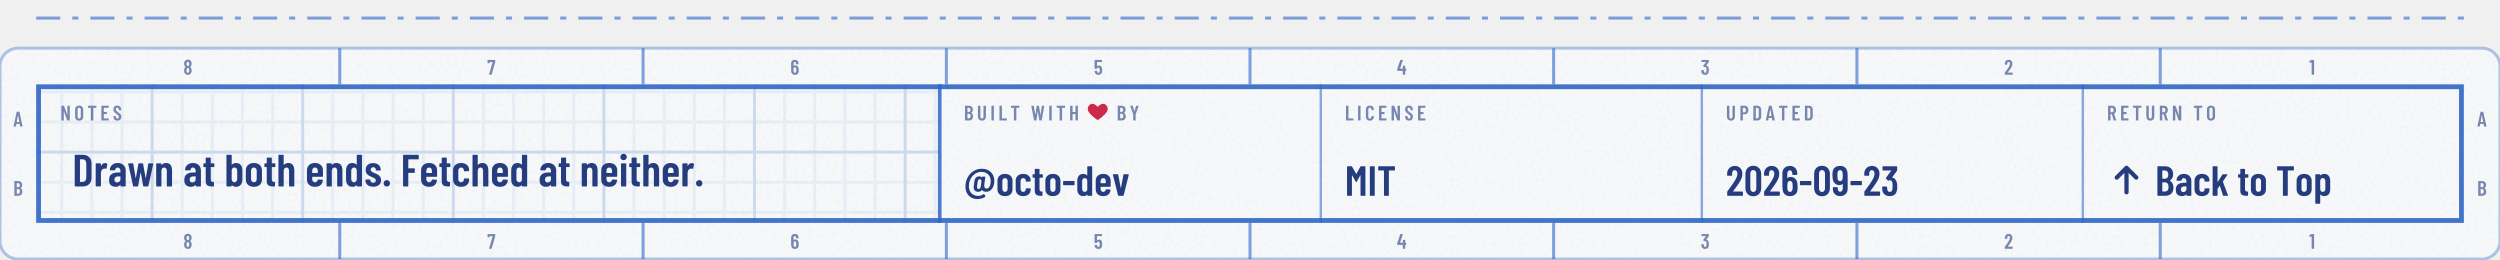
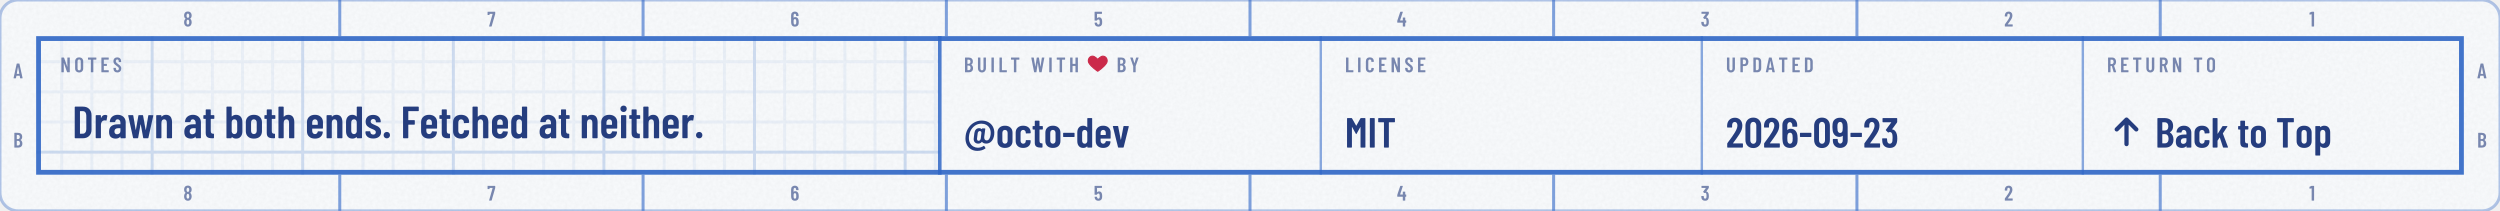
- <svg xmlns="http://www.w3.org/2000/svg" width="830" height="86" viewBox="0 0 830 86" role="img" aria-labelledby="t d">
+ <svg xmlns="http://www.w3.org/2000/svg" width="830" height="70" viewBox="0 0 830 70" role="img" aria-labelledby="t d">
  <defs>
    <clipPath id="kc1">
-       <rect x="0" y="16" width="830" height="70" rx="6" />
+       <rect x="0" y="0" width="830" height="70" rx="6" />
    </clipPath>
    <filter id="kn2" x="0" y="0" width="100%" height="100%">
      <feTurbulence type="fractalNoise" baseFrequency=".85" numOctaves="2" stitchTiles="stitch" />
      <feColorMatrix values="0 0 0 0 0 0 0 0 0 0 0 0 0 0 0 0 0 0 0.035 0" />
    </filter>
    <pattern id="kp3" width="10" height="10" patternUnits="userSpaceOnUse">
      <path d="M10 .5H.5V10" fill="none" stroke="#2F66C6" stroke-opacity="0.07" />
    </pattern>
    <pattern id="kp4" width="50" height="50" patternUnits="userSpaceOnUse">
      <path d="M50 .5H.5V50" fill="none" stroke="#2F66C6" stroke-opacity="0.14" />
    </pattern>
    <clipPath id="kc5">
-       <path clip-rule="evenodd" d="M12 28h806v46h-806zM312 28h506v46h-506z" />
+       <path clip-rule="evenodd" d="M12 12h806v46h-806zM312 12h506v46h-506z" />
    </clipPath>
    <path id="m45" d="M27 263V339Q27 344 30 348Q34 351 39 351H286Q291 351 294 348Q298 344 298 339V263Q298 258 294 254Q291 251 286 251H39Q34 251 30 254Q27 258 27 263Z" />
    <path id="m46" d="M35 69Q35 100 55 120Q75 140 106 140Q137 140 156 120Q176 100 176 69Q176 38 156 18Q136 -2 106 -2Q75 -2 55 18Q35 38 35 69Z" />
    <path id="m48" d="M38 183V517Q38 604 89 658Q140 711 224 711Q309 711 360 658Q412 604 412 517V183Q412 96 360 42Q309 -11 224 -11Q140 -11 89 42Q38 96 38 183ZM296 176V524Q296 563 276 586Q257 610 224 610Q192 610 173 586Q154 563 154 524V176Q154 137 173 114Q192 90 224 90Q257 90 276 114Q296 137 296 176Z" />
    <path id="m49" d="M122 700H218Q223 700 226 696Q230 693 230 688V12Q230 7 226 4Q223 0 218 0H126Q121 0 118 4Q114 7 114 12V576Q114 578 112 580Q111 582 109 581L27 565H24Q13 565 13 576L10 643Q10 653 18 657L107 697Q114 700 122 700Z" />
    <path id="m50" d="M173 100H392Q397 100 400 96Q404 93 404 88V12Q404 7 400 4Q397 0 392 0H43Q38 0 34 4Q31 7 31 12V92Q31 101 36 107L75 160Q114 212 152 266Q189 320 215 363Q273 459 273 522Q273 562 256 585Q238 608 209 608Q180 608 163 586Q146 563 147 526V487Q147 482 144 478Q140 475 135 475H41Q36 475 32 478Q29 482 29 487V530Q33 610 84 659Q134 708 214 708Q293 708 342 656Q390 605 390 521Q390 471 373 422Q356 373 319 317Q294 277 260 229Q225 181 214 166Q184 126 170 106Q168 104 169 102Q170 100 173 100Z" />
    <path id="m51" d="M387 218Q387 169 380 134Q368 66 326 29Q283 -8 210 -8Q134 -8 86 32Q38 73 32 143Q30 165 28 207Q28 219 40 219H132Q144 219 144 207Q146 173 148 156Q153 125 169 108Q185 92 210 92Q234 92 250 108Q266 123 271 152Q276 182 276 230Q276 281 269 315Q263 341 248 355Q233 369 210 369Q195 369 183 360Q177 356 174 356Q172 356 166 360L119 408Q115 412 115 417Q115 421 118 425L243 595Q245 597 244 599Q242 601 239 601H49Q44 601 40 604Q37 608 37 613V688Q37 693 40 696Q44 700 49 700H373Q378 700 382 696Q385 693 385 688V609Q385 602 380 594L266 438Q262 432 268 431Q309 426 338 392Q368 358 378 307Q387 267 387 218Z" />
    <path id="m52" d="M443 275V194Q443 189 440 186Q436 182 431 182H401Q396 182 396 177V12Q396 7 392 4Q389 0 384 0H292Q287 0 284 4Q280 7 280 12V177Q280 182 275 182H29Q24 182 20 186Q17 189 17 194V259Q17 268 19 274L158 690Q161 700 171 700H271Q277 700 280 696Q283 693 281 686L153 293Q152 287 157 287H275Q280 287 280 292V412Q280 417 284 420Q287 424 292 424H384Q389 424 392 420Q396 417 396 412V292Q396 287 401 287H431Q436 287 440 284Q443 280 443 275Z" />
    <path id="m53" d="M400 216Q400 175 396 146Q391 72 344 32Q297 -8 219 -8Q145 -8 99 30Q53 68 43 144L40 172Q40 184 52 184H144Q156 184 157 172Q157 166 159 154Q171 92 219 92Q244 92 260 108Q275 124 280 153Q284 178 284 217Q284 254 278 281Q273 307 258 322Q242 336 219 336Q171 336 157 290Q154 279 144 279H51Q46 279 42 282Q39 286 39 291V688Q39 693 42 696Q46 700 51 700H377Q382 700 386 696Q389 693 389 688V612Q389 607 386 604Q382 600 377 600H160Q155 600 155 595V400Q155 397 157 396Q159 396 161 398Q178 416 202 426Q227 437 254 437Q314 437 350 398Q387 360 394 290Q400 259 400 216Z" />
    <path id="m54" d="M401 216Q401 193 399 151Q394 75 346 34Q299 -8 221 -8Q147 -8 101 30Q55 69 46 144Q40 171 40 207L39 532Q39 613 88 660Q138 708 219 708Q295 708 343 660Q391 612 391 532V507Q391 502 388 498Q384 495 379 495H287Q282 495 278 498Q275 502 275 507V526Q275 560 258 582Q242 605 219 605Q191 605 174 583Q156 561 156 526V423Q156 420 158 419Q160 418 162 420Q191 447 234 447Q303 447 346 403Q389 359 396 286Q401 253 401 216ZM284 224Q284 250 279 295Q267 353 220 353Q196 353 180 338Q165 322 160 292Q156 257 156 224Q156 195 159 157Q164 125 180 108Q195 91 220 91Q245 91 260 109Q276 127 281 160Q284 196 284 224Z" />
    <path id="m55" d="M90 13 255 594Q257 600 251 600H116Q111 600 111 595V559Q111 554 108 550Q104 547 99 547H28Q23 547 20 550Q16 554 16 559L17 688Q17 693 20 696Q24 700 29 700H368Q373 700 376 696Q380 693 380 688V607Q380 603 378 593L211 10Q208 0 197 0H100Q87 0 90 13Z" />
    <path id="m56" d="M325 364Q358 345 375 306Q396 259 396 200Q396 147 380 107Q360 53 318 22Q275 -8 216 -8Q158 -8 116 22Q73 52 53 106Q38 148 38 200Q38 259 56 301Q71 341 109 363Q113 366 109 369Q76 390 58 427Q38 470 38 523Q38 581 58 620Q78 664 120 688Q161 712 216 712Q270 712 312 688Q353 665 374 621Q396 579 396 523Q396 471 376 429Q358 392 325 371Q319 367 325 364ZM159 559Q152 541 152 513Q152 483 162 456Q169 435 183 423Q197 411 216 411Q237 411 252 424Q266 436 273 459Q281 483 281 513Q281 547 271 568Q264 589 250 600Q236 612 216 612Q198 612 184 602Q171 591 164 573ZM281 206Q281 244 272 271Q266 295 252 308Q237 322 216 322Q195 322 180 308Q166 294 160 268Q152 242 152 208Q152 177 158 151Q163 123 178 108Q194 92 216 92Q239 92 255 108Q271 124 276 153Q281 180 281 206Z" />
    <path id="m57" d="M384 168Q384 87 334 40Q285 -8 204 -8Q128 -8 80 40Q32 88 32 168V193Q32 198 36 202Q39 205 44 205H136Q141 205 144 202Q148 198 148 193V174Q148 140 164 118Q181 95 204 95Q232 95 250 117Q267 139 267 174V276Q267 279 265 280Q263 281 261 279Q232 253 189 253Q120 253 77 297Q34 341 27 414Q22 447 22 484Q22 518 25 549Q29 625 76 666Q124 708 203 708Q276 708 322 670Q368 631 378 556Q383 526 383 493ZM267 476Q267 506 264 543Q253 609 204 609Q179 609 163 591Q147 573 142 540Q140 516 140 476Q140 439 145 405Q150 377 166 362Q181 347 204 347Q228 347 244 362Q259 378 263 408Q267 443 267 476Z" />
    <path id="m64" d="M722 352Q722 327 719 301Q706 204 655 150Q604 95 529 95Q465 95 431 135Q427 138 424 134Q409 113 387 104Q365 94 343 94Q292 94 262 124Q233 154 233 201Q233 218 238 250L242 283Q244 307 250 347Q268 461 367 461Q380 461 394 456Q409 451 421 440Q428 435 428 442V444Q429 455 441 455H497Q509 455 508 442L484 258Q483 252 483 240Q483 206 499 188Q515 170 541 170Q577 170 602 206Q626 243 634 303Q637 326 637 346Q637 413 609 463Q581 513 530 540Q480 567 414 567Q342 567 279 530Q216 492 174 426Q132 359 122 275Q119 251 119 229Q119 156 149 104Q179 51 228 24Q277 -3 333 -3Q408 -3 468 39Q473 42 476 42Q482 42 485 36L511 -6Q513 -9 513 -14Q513 -19 508 -23Q472 -48 424 -63Q375 -78 319 -78Q239 -78 175 -42Q111 -5 74 62Q38 130 38 221Q38 253 42 280Q55 384 109 466Q163 549 246 595Q328 641 422 641Q510 641 578 605Q646 569 684 504Q722 438 722 352ZM400 212 403 233 404 243 414 326 416 343Q419 365 408 379Q398 393 379 393Q360 393 346 379Q332 365 329 343L326 322Q320 283 320 276L312 212Q311 188 321 174Q331 161 350 161Q369 161 382 175Q396 189 400 212Z" />
    <path id="m65" d="M325 11 306 116Q306 121 300 121H154Q148 121 148 116L129 11Q128 0 116 0H25Q11 0 14 13L162 689Q164 700 175 700H281Q292 700 294 689L442 13V9Q442 0 431 0H338Q326 0 325 11ZM171 212H282Q288 212 287 217L229 533Q228 536 226 536Q224 536 223 533L166 217Q165 212 171 212Z" />
    <path id="m66" d="M242 0H66Q61 0 58 4Q54 7 54 12V688Q54 693 58 696Q61 700 66 700H224Q319 700 373 652Q427 604 427 512Q427 409 354 365Q349 362 352 359Q391 334 413 292Q435 250 435 192Q435 100 382 50Q328 0 242 0ZM170 595V409Q170 404 175 404H226Q267 404 290 429Q313 454 313 500Q313 548 290 574Q267 600 226 600H175Q170 600 170 595ZM319 208Q319 260 296 290Q273 319 233 319H175Q170 319 170 314V106Q170 101 175 101H233Q273 101 296 129Q319 157 319 208Z" />
    <path id="m67" d="M42 180V521Q42 607 94 658Q145 708 230 708Q316 708 368 658Q420 607 420 521V509Q420 504 416 500Q413 496 408 496L315 492Q303 492 303 504V529Q303 564 283 586Q263 608 230 608Q198 608 178 586Q158 564 158 529V171Q158 136 178 114Q198 92 230 92Q263 92 283 114Q303 136 303 171V196Q303 201 306 204Q310 208 315 208L408 204Q413 204 416 200Q420 197 420 192V180Q420 95 368 44Q316 -8 230 -8Q145 -8 94 44Q42 95 42 180Z" />
    <path id="m68" d="M54 12V688Q54 693 58 696Q61 700 66 700H237Q323 700 374 648Q426 596 426 509V191Q426 104 374 52Q323 0 237 0H66Q61 0 58 4Q54 7 54 12ZM175 100 235 101Q268 101 288 128Q309 154 310 198V502Q310 547 290 574Q269 600 234 600H175Q170 600 170 595V105Q170 100 175 100Z" />
    <path id="m69" d="M391 600H175Q170 600 170 595V406Q170 401 175 401H303Q308 401 312 398Q315 394 315 389V312Q315 307 312 304Q308 300 303 300H175Q170 300 170 295V105Q170 100 175 100H391Q396 100 400 96Q403 93 403 88V12Q403 7 400 4Q396 0 391 0H66Q61 0 58 4Q54 7 54 12V688Q54 693 58 696Q61 700 66 700H391Q396 700 400 696Q403 693 403 688V612Q403 607 400 604Q396 600 391 600Z" />
    <path id="m70" d="M390 600H175Q170 600 170 595V406Q170 401 175 401H302Q307 401 310 398Q314 394 314 389V312Q314 307 310 304Q307 300 302 300H175Q170 300 170 295V12Q170 7 166 4Q163 0 158 0H66Q61 0 58 4Q54 7 54 12V688Q54 693 58 696Q61 700 66 700H390Q395 700 398 696Q402 693 402 688V612Q402 607 398 604Q395 600 390 600Z" />
    <path id="m72" d="M319 700H411Q416 700 420 696Q423 693 423 688V12Q423 7 420 4Q416 0 411 0H319Q314 0 310 4Q307 7 307 12V295Q307 300 302 300H175Q170 300 170 295V12Q170 7 166 4Q163 0 158 0H66Q61 0 58 4Q54 7 54 12V688Q54 693 58 696Q61 700 66 700H158Q163 700 166 696Q170 693 170 688V406Q170 401 175 401H302Q307 401 307 406V688Q307 693 310 696Q314 700 319 700Z" />
    <path id="m73" d="M54 12V688Q54 693 58 696Q61 700 66 700H158Q163 700 166 696Q170 693 170 688V12Q170 7 166 4Q163 0 158 0H66Q61 0 58 4Q54 7 54 12Z" />
    <path id="m76" d="M54 12V688Q54 693 58 696Q61 700 66 700H158Q163 700 166 696Q170 693 170 688V105Q170 100 175 100H391Q396 100 400 96Q403 93 403 88V12Q403 7 400 4Q396 0 391 0H66Q61 0 58 4Q54 7 54 12Z" />
    <path id="m77" d="M383 700H475Q480 700 484 696Q487 693 487 688V12Q487 7 484 4Q480 0 475 0H383Q378 0 374 4Q371 7 371 12V484Q371 488 369 488Q367 488 365 485L278 327Q273 319 269 319Q265 319 260 327L173 485Q171 488 169 488Q167 488 167 484V12Q167 7 164 4Q160 0 155 0H63Q58 0 54 4Q51 7 51 12V688Q51 693 54 696Q58 700 63 700H155Q165 700 170 692L267 521Q270 517 273 521L368 692Q373 700 383 700Z" />
    <path id="m78" d="M350 700H441Q446 700 450 696Q453 693 453 688V12Q453 7 450 4Q446 0 441 0H336Q326 0 323 10L174 434Q173 437 170 436Q168 436 168 433L169 12Q169 7 166 4Q162 0 157 0H66Q61 0 58 4Q54 7 54 12V688Q54 693 58 696Q61 700 66 700H169Q179 700 182 690L332 269Q333 266 336 266Q338 267 338 270V688Q338 693 342 696Q345 700 350 700Z" />
    <path id="m79" d="M42 182V518Q42 604 94 656Q147 708 233 708Q319 708 372 656Q425 604 425 518V182Q425 96 372 44Q319 -8 233 -8Q147 -8 94 44Q42 96 42 182ZM309 177V523Q309 561 288 584Q267 608 233 608Q199 608 178 584Q158 561 158 523V177Q158 139 178 116Q199 92 233 92Q267 92 288 116Q309 139 309 177Z" />
    <path id="m80" d="M432 495Q432 405 384 350Q337 295 259 295H174Q169 295 169 290V12Q169 7 166 4Q162 0 157 0H65Q60 0 56 4Q53 7 53 12V689Q53 694 56 698Q60 701 65 701H253Q306 701 346 675Q387 649 410 602Q432 555 432 495ZM316 492Q316 542 294 572Q271 601 234 601H174Q169 601 169 596V391Q169 386 174 386H234Q271 386 294 414Q316 443 316 492Z" />
    <path id="m82" d="M318 10 233 297Q231 301 228 301H175Q170 301 170 296V12Q170 7 166 4Q163 0 158 0H66Q61 0 58 4Q54 7 54 12V688Q54 693 58 696Q61 700 66 700H254Q307 700 348 674Q388 649 410 602Q433 556 433 496Q433 434 409 389Q385 344 342 321Q338 320 339 315L437 14Q438 12 438 9Q438 0 427 0H331Q321 0 318 10ZM170 595V396Q170 391 175 391H236Q272 391 294 419Q317 447 317 495Q317 543 294 572Q272 600 236 600H175Q170 600 170 595Z" />
    <path id="m83" d="M34 173V199Q34 204 38 208Q41 211 46 211H137Q142 211 146 208Q149 204 149 199V179Q149 140 168 116Q188 92 219 92Q250 92 270 114Q290 137 290 174Q290 200 279 219Q268 238 248 255Q228 272 184 304Q134 340 104 368Q73 396 52 436Q32 475 32 527Q32 610 82 659Q132 708 214 708Q297 708 348 656Q399 605 399 520V496Q399 491 396 488Q392 484 387 484H297Q292 484 288 488Q285 491 285 496V522Q285 561 266 584Q246 608 214 608Q184 608 165 586Q146 565 146 527Q146 491 166 466Q187 441 247 397Q308 352 339 324Q370 295 387 261Q404 227 404 180Q404 95 353 44Q302 -8 219 -8Q136 -8 85 42Q34 92 34 173Z" />
    <path id="m84" d="M425 688V612Q425 607 422 604Q418 600 413 600H286Q281 600 281 595V12Q281 7 278 4Q274 0 269 0H177Q172 0 168 4Q165 7 165 12V595Q165 600 160 600H40Q35 600 32 604Q28 607 28 612V688Q28 693 32 696Q35 700 40 700H413Q418 700 422 696Q425 693 425 688Z" />
    <path id="m85" d="M50 194V688Q50 693 54 696Q57 700 62 700H154Q159 700 162 696Q166 693 166 688V182Q166 142 186 117Q206 92 239 92Q272 92 292 117Q312 142 312 182V688Q312 693 316 696Q319 700 324 700H416Q421 700 424 696Q428 693 428 688V194Q428 103 376 48Q324 -8 239 -8Q153 -8 102 48Q50 103 50 194Z" />
    <path id="m87" d="M157 11 24 687 23 691Q23 700 34 700H130Q142 700 143 689L213 272Q214 269 216 269Q218 269 219 272L282 689Q283 700 295 700H375Q387 700 388 689L456 272Q457 269 459 269Q461 269 462 272L525 689Q526 700 538 700H631Q644 700 642 687L515 11Q514 0 502 0H417Q405 0 404 11L337 436Q336 440 334 440Q332 440 331 436L269 11Q268 0 256 0H170Q158 0 157 11Z" />
    <path id="m89" d="M170 13V286L169 292L30 686Q29 688 29 691Q29 700 40 700H136Q147 700 150 690L225 433Q226 430 228 430Q230 430 231 433L306 690Q309 700 320 700H416Q422 700 425 696Q428 693 426 686L287 292L286 286V13Q286 8 282 4Q279 1 274 1H182Q177 1 174 4Q170 8 170 13Z" />
    <path id="m97" d="M397 352V12Q397 7 394 4Q390 0 385 0H293Q288 0 284 4Q281 7 281 12V31Q281 34 279 35Q277 36 275 33Q240 -8 173 -8Q116 -8 72 24Q29 57 29 143Q29 233 82 271Q134 309 224 309H276Q281 309 281 314V340Q281 376 263 398Q245 419 218 419Q197 419 183 406Q169 392 166 369Q165 357 153 357H56Q44 357 45 369Q50 437 98 478Q147 519 220 519Q299 519 348 473Q397 427 397 352ZM281 160V217Q281 222 276 222H224Q190 222 169 204Q148 185 148 150Q148 119 164 104Q180 88 205 88Q235 88 258 107Q281 126 281 160Z" />
    <path id="m98" d="M399 357V154Q399 80 362 36Q325 -8 258 -8Q204 -8 168 27Q166 29 164 28Q162 27 162 24V12Q162 7 158 4Q155 0 150 0H58Q53 0 50 4Q46 7 46 12V688Q46 693 50 696Q53 700 58 700H150Q155 700 158 696Q162 693 162 688V486Q162 483 164 482Q167 482 170 486Q189 503 212 511Q236 519 258 519Q324 519 362 476Q399 433 399 357ZM222 419Q198 419 182 404Q166 388 162 362V149Q166 123 182 108Q198 92 222 92Q250 92 267 112Q284 131 284 163V348Q284 380 267 400Q250 419 222 419Z" />
    <path id="m99" d="M38 155V357Q38 430 86 474Q133 519 215 519Q297 519 345 476Q393 432 393 365V351Q393 346 390 342Q386 339 381 339L289 335Q277 335 277 347V357Q277 382 260 400Q242 419 215 419Q188 419 171 399Q154 379 154 348V163Q154 132 171 112Q188 92 215 92Q242 92 260 110Q277 129 277 155V165Q277 170 280 174Q284 177 289 177L381 176Q386 176 390 172Q393 169 393 164V146Q393 77 345 34Q297 -8 215 -8Q133 -8 86 36Q38 80 38 155Z" />
    <path id="m100" d="M287 700H379Q384 700 388 696Q391 693 391 688V12Q391 7 388 4Q384 0 379 0H287Q282 0 278 4Q275 7 275 12V24Q275 27 273 28Q271 29 269 27Q233 -8 179 -8Q112 -8 75 36Q38 80 38 154V357Q38 433 76 476Q113 519 179 519Q202 519 226 510Q250 502 269 483Q271 481 273 482Q275 483 275 486V688Q275 693 278 696Q282 700 287 700ZM275 149V362Q271 388 255 404Q239 419 215 419Q187 419 170 400Q153 380 153 348V163Q153 131 170 112Q187 92 215 92Q239 92 255 108Q271 123 275 149Z" />
    <path id="m101" d="M380 213H159Q154 213 154 208V163Q154 132 171 112Q188 92 215 92Q238 92 254 106Q271 121 276 144Q279 154 289 154L378 150Q383 150 386 146Q390 143 389 137Q382 67 338 30Q294 -8 215 -8Q133 -8 86 36Q38 79 38 154V357Q38 430 86 474Q133 519 215 519Q297 519 344 474Q392 430 392 357V225Q392 220 388 216Q385 213 380 213ZM154 348V303Q154 298 159 298H272Q277 298 277 303V348Q277 380 260 400Q243 419 215 419Q188 419 171 399Q154 379 154 348Z" />
    <path id="m104" d="M397 352V12Q397 7 394 4Q390 0 385 0H293Q288 0 284 4Q281 7 281 12V343Q281 379 266 399Q251 419 223 419Q194 419 178 398Q162 377 162 340V12Q162 7 158 4Q155 0 150 0H58Q53 0 50 4Q46 7 46 12V688Q46 693 50 696Q53 700 58 700H150Q155 700 158 696Q162 693 162 688V479Q162 476 164 476Q167 475 170 479Q204 519 265 519Q330 519 364 476Q397 432 397 352Z" />
    <path id="m105" d="M36 652Q36 683 56 703Q76 723 107 723Q138 723 158 703Q177 683 177 652Q177 621 157 601Q137 581 107 581Q76 581 56 601Q36 621 36 652ZM50 12V499Q50 504 54 508Q57 511 62 511H154Q159 511 162 508Q166 504 166 499V12Q166 7 162 4Q159 0 154 0H62Q57 0 54 4Q50 7 50 12Z" />
    <path id="m107" d="M46 12V688Q46 693 50 696Q53 700 58 700H150Q155 700 158 696Q162 693 162 688V332Q162 328 164 328Q166 328 168 331L277 503Q281 511 291 511H387Q394 511 396 506Q398 502 394 496L290 339Q288 335 289 332L409 14Q410 12 410 9Q410 0 399 0H304Q294 0 291 10L217 236Q216 239 214 240Q212 240 211 237L164 167Q162 163 162 161V12Q162 7 158 4Q155 0 150 0H58Q53 0 50 4Q46 7 46 12Z" />
    <path id="m110" d="M397 352V12Q397 7 394 4Q390 0 385 0H293Q288 0 284 4Q281 7 281 12V343Q281 379 266 399Q251 419 223 419Q194 419 178 398Q162 377 162 340V12Q162 7 158 4Q155 0 150 0H58Q53 0 50 4Q46 7 46 12V499Q46 504 50 508Q53 511 58 511H150Q155 511 158 508Q162 504 162 499V479Q162 476 164 476Q167 475 170 479Q204 519 265 519Q330 519 364 476Q397 432 397 352Z" />
    <path id="m111" d="M38 155V356Q38 430 86 474Q134 519 216 519Q299 519 347 474Q395 430 395 356V155Q395 80 348 36Q300 -8 216 -8Q133 -8 86 36Q38 80 38 155ZM279 164V348Q279 379 262 399Q244 419 216 419Q188 419 171 400Q154 380 154 348V164Q154 132 171 112Q188 93 216 93Q244 93 262 112Q279 132 279 164Z" />
    <path id="m112" d="M403 357V155Q403 78 366 35Q329 -8 262 -8Q239 -8 215 0Q191 9 172 28Q170 30 168 29Q166 28 166 25V-177Q166 -182 162 -186Q159 -189 154 -189H62Q57 -189 54 -186Q50 -182 50 -177V499Q50 504 54 508Q57 511 62 511H154Q159 511 162 508Q166 504 166 499V487Q166 484 168 484Q171 483 174 487Q209 519 262 519Q329 519 366 476Q403 432 403 357ZM226 420Q199 420 182 400Q166 380 166 348V163Q166 131 182 112Q199 92 226 92Q254 92 271 112Q288 131 288 163V348Q288 380 271 400Q254 420 226 420Z" />
    <path id="m114" d="M297 507Q305 502 303 492L287 399Q286 387 273 392Q259 396 247 396Q235 396 225 393Q197 389 180 362Q162 334 162 296V13Q162 8 158 4Q155 1 150 1H58Q53 1 50 4Q46 8 46 13V499Q46 504 50 508Q53 511 58 511H150Q155 511 158 508Q162 504 162 499V453Q162 449 164 448Q166 448 167 452Q194 517 255 517Q282 517 297 507Z" />
    <path id="m115" d="M30 135V142Q30 147 34 150Q37 154 42 154H128Q133 154 136 150Q140 147 140 142V137Q140 113 158 97Q177 81 204 81Q230 81 245 96Q260 111 260 134Q260 154 247 168Q234 181 219 188Q204 195 165 211Q108 233 72 267Q35 301 35 368Q35 438 80 478Q124 517 200 517Q278 517 324 476Q369 434 369 364Q369 359 366 356Q362 352 357 352H273Q268 352 264 356Q261 359 261 364V370Q261 394 244 410Q228 426 203 426Q177 426 162 410Q146 393 146 370Q146 351 158 338Q170 325 185 318Q200 310 235 295Q277 278 306 262Q334 245 356 214Q377 184 377 139Q377 72 330 33Q283 -6 203 -6Q124 -6 77 32Q30 70 30 135Z" />
    <path id="m116" d="M248 429H186Q181 429 181 424V162Q181 127 194 114Q207 100 233 101H240Q245 101 248 98Q252 94 252 89V12Q252 7 248 4Q245 0 240 0H206Q138 0 104 25Q69 50 69 119V424Q69 429 64 429H29Q24 429 20 432Q17 436 17 441V499Q17 504 20 508Q24 511 29 511H64Q69 511 69 516V626Q69 631 72 634Q76 638 81 638H169Q174 638 178 634Q181 631 181 626V516Q181 511 186 511H248Q253 511 256 508Q260 504 260 499V441Q260 436 256 432Q253 429 248 429Z" />
    <path id="m118" d="M141 10 19 499V503Q19 512 30 512H132Q144 512 145 501L205 190Q206 187 208 187Q210 187 211 190L270 501Q271 512 283 512L385 510Q399 510 396 497L275 10Q272 0 261 0H155Q144 0 141 10Z" />
    <path id="m119" d="M126 11 19 499V503Q19 512 30 512H118Q130 512 131 501L183 190Q184 187 186 187Q188 187 189 190L244 501Q245 512 257 512H335Q347 512 348 501L404 189Q405 186 407 186Q409 186 410 189L463 501Q464 512 476 512L563 510Q576 510 573 497L466 11Q464 0 453 0H363Q351 0 350 11L297 303Q296 306 294 306Q292 306 291 303L239 11Q238 0 226 0H139Q128 0 126 11Z" />
  </defs>
-   <rect y="16" width="830" height="70" rx="6" fill="#FFFFFF" stroke="#2F66C6" stroke-opacity=".35" />
-   <rect y="16" width="830" height="70" rx="6" fill="#2F66C6" fill-opacity=".03" />
-   <rect y="16" width="830" height="70" clip-path="url(#kc1)" filter="url(#kn2)" />
+   <rect y="0" width="830" height="70" rx="6" fill="#FFFFFF" stroke="#2F66C6" stroke-opacity=".35" />
+   <rect y="0" width="830" height="70" rx="6" fill="#2F66C6" fill-opacity=".03" />
+   <rect y="0" width="830" height="70" clip-path="url(#kc1)" filter="url(#kn2)" />
  <g clip-path="url(#kc5)">
-     <rect y="16" width="830" height="70" fill="url(#kp3)" />
-     <rect y="16" width="830" height="70" fill="url(#kp4)" />
-   </g>
-   <rect x="12.8" y="28.8" width="804.4" height="44.4" fill="none" stroke="#2F66C6" stroke-opacity="0.9" stroke-width="1.6" />
-   <path d="M112.8 16V28M112.8 74V86M213.5 16V28M213.5 74V86M314.2 16V28M314.2 74V86M415 16V28M415 74V86M515.8 16V28M515.8 74V86M616.5 16V28M616.5 74V86M717.2 16V28M717.2 74V86" stroke="#2F66C6" stroke-opacity="0.6" />
+     <rect y="0" width="830" height="70" fill="url(#kp3)" />
+     <rect y="0" width="830" height="70" fill="url(#kp4)" />
+   </g>
+   <rect x="12.8" y="12.8" width="804.4" height="44.4" fill="none" stroke="#2F66C6" stroke-opacity="0.9" stroke-width="1.6" />
+   <path d="M112.8 0V12M112.8 58V70M213.5 0V12M213.5 58V70M314.2 0V12M314.2 58V70M415 0V12M415 58V70M515.8 0V12M515.8 58V70M616.5 0V12M616.5 58V70M717.2 0V12M717.2 58V70" stroke="#2F66C6" stroke-opacity="0.6" />
  <g transform="scale(0.007 -0.007)" fill="#253D7E" fill-opacity="0.6">
-     <use href="#m56" x="8694" y="-3543" />
-     <use href="#m56" x="8694" y="-11800" />
-     <use href="#m55" x="23108" y="-3543" />
-     <use href="#m55" x="23108" y="-11800" />
-     <use href="#m54" x="37482" y="-3543" />
-     <use href="#m54" x="37482" y="-11800" />
-     <use href="#m53" x="51875" y="-3543" />
-     <use href="#m53" x="51875" y="-11800" />
-     <use href="#m52" x="66253" y="-3543" />
-     <use href="#m52" x="66253" y="-11800" />
-     <use href="#m51" x="80662" y="-3543" />
-     <use href="#m51" x="80662" y="-11800" />
-     <use href="#m50" x="95055" y="-3543" />
-     <use href="#m50" x="95055" y="-11800" />
-     <use href="#m49" x="109524" y="-3543" />
-     <use href="#m49" x="109524" y="-11800" />
-     <use href="#m65" x="629" y="-6000" />
-     <use href="#m65" x="117486" y="-6000" />
-     <use href="#m66" x="626" y="-9286" />
-     <use href="#m66" x="117483" y="-9286" />
-   </g>
-   <path d="M12 6H818" stroke="#2F66C6" stroke-opacity=".6" stroke-dasharray="8 4 2 4" />
-   <g transform="translate(20 40) scale(0.007 -0.007)" fill="#253D7E" fill-opacity="0.6">
+     <use href="#m56" x="8694" y="-1257" />
+     <use href="#m56" x="8694" y="-9514" />
+     <use href="#m55" x="23108" y="-1257" />
+     <use href="#m55" x="23108" y="-9514" />
+     <use href="#m54" x="37482" y="-1257" />
+     <use href="#m54" x="37482" y="-9514" />
+     <use href="#m53" x="51875" y="-1257" />
+     <use href="#m53" x="51875" y="-9514" />
+     <use href="#m52" x="66253" y="-1257" />
+     <use href="#m52" x="66253" y="-9514" />
+     <use href="#m51" x="80662" y="-1257" />
+     <use href="#m51" x="80662" y="-9514" />
+     <use href="#m50" x="95055" y="-1257" />
+     <use href="#m50" x="95055" y="-9514" />
+     <use href="#m49" x="109524" y="-1257" />
+     <use href="#m49" x="109524" y="-9514" />
+     <use href="#m65" x="629" y="-3714" />
+     <use href="#m65" x="117486" y="-3714" />
+     <use href="#m66" x="626" y="-7000" />
+     <use href="#m66" x="117483" y="-7000" />
+   </g>
+   <g transform="translate(20 24) scale(0.007 -0.007)" fill="#253D7E" fill-opacity="0.6">
    <use href="#m78" x="0" />
    <use href="#m79" x="664" />
    <use href="#m84" x="1288" />
    <use href="#m69" x="1897" />
    <use href="#m83" x="2490" />
  </g>
-   <g transform="translate(24 61.9) scale(0.015 -0.015)" fill="#253D7E">
+   <g transform="translate(24 45.9) scale(0.015 -0.015)" fill="#253D7E">
    <use href="#m68" x="0" />
    <use href="#m114" x="472" />
    <use href="#m97" x="785" />
    <use href="#m119" x="1219" />
    <use href="#m110" x="1811" />
    <use href="#m97" x="2450" />
    <use href="#m116" x="2884" />
    <use href="#m98" x="3366" />
    <use href="#m111" x="3803" />
    <use href="#m116" x="4235" />
    <use href="#m104" x="4517" />
    <use href="#m101" x="5156" />
    <use href="#m110" x="5582" />
    <use href="#m100" x="6021" />
    <use href="#m115" x="6458" />
    <use href="#m46" x="6856" />
    <use href="#m70" x="7267" />
    <use href="#m101" x="7682" />
    <use href="#m116" x="8108" />
    <use href="#m99" x="8390" />
    <use href="#m104" x="8812" />
    <use href="#m101" x="9251" />
    <use href="#m100" x="9677" />
    <use href="#m97" x="10314" />
    <use href="#m116" x="10748" />
    <use href="#m110" x="11230" />
    <use href="#m101" x="11669" />
    <use href="#m105" x="12095" />
    <use href="#m116" x="12310" />
    <use href="#m104" x="12592" />
    <use href="#m101" x="13031" />
    <use href="#m114" x="13457" />
    <use href="#m46" x="13770" />
  </g>
-   <path d="M312 28V74" stroke="#2F66C6" stroke-opacity="0.85" stroke-width="1.2" />
-   <g transform="translate(320 40) scale(0.007 -0.007)" fill="#253D7E" fill-opacity="0.6">
+   <path d="M312 12V58" stroke="#2F66C6" stroke-opacity="0.85" stroke-width="1.2" />
+   <g transform="translate(320 24) scale(0.007 -0.007)" fill="#253D7E" fill-opacity="0.6">
    <use href="#m66" x="0" />
    <use href="#m85" x="619" />
    <use href="#m73" x="1254" />
    <use href="#m76" x="1635" />
    <use href="#m84" x="2208" />
    <use href="#m87" x="3174" />
    <use href="#m73" x="3996" />
    <use href="#m84" x="4377" />
    <use href="#m72" x="4986" />
  </g>
-   <g transform="translate(360.7 33.4) scale(0.3125)" fill="#CB2A4A" stroke="#CB2A4A" stroke-width="1.2" stroke-linejoin="round">
+   <g transform="translate(360.7 17.4) scale(0.3125)" fill="#CB2A4A" stroke="#CB2A4A" stroke-width="1.2" stroke-linejoin="round">
    <path d="M12 20s-7-4.5-9.5-9C1 8 3 4 6.5 4 9 4 12 7.5 12 7.5S15 4 17.5 4C21 4 23 8 21.5 11c-2.5 4.5-9.5 9-9.5 9z" />
  </g>
-   <g transform="translate(370.7 40) scale(0.007 -0.007)" fill="#253D7E" fill-opacity="0.6">
+   <g transform="translate(370.7 24) scale(0.007 -0.007)" fill="#253D7E" fill-opacity="0.6">
    <use href="#m66" x="0" />
    <use href="#m89" x="619" />
  </g>
-   <g transform="translate(320 65) scale(0.014 -0.014)" fill="#253D7E">
+   <g transform="translate(320 49) scale(0.014 -0.014)" fill="#253D7E">
    <use href="#m64" x="0" />
    <use href="#m111" x="759" />
    <use href="#m99" x="1191" />
    <use href="#m116" x="1613" />
    <use href="#m111" x="1895" />
    <use href="#m45" x="2327" />
    <use href="#m100" x="2652" />
    <use href="#m101" x="3089" />
    <use href="#m118" x="3515" />
  </g>
-   <path d="M438.5 28V74" stroke="#2F66C6" stroke-opacity="0.55" stroke-width=".8" />
-   <g transform="translate(446.5 40) scale(0.007 -0.007)" fill="#253D7E" fill-opacity="0.6">
+   <path d="M438.5 12V58" stroke="#2F66C6" stroke-opacity="0.55" stroke-width=".8" />
+   <g transform="translate(446.5 24) scale(0.007 -0.007)" fill="#253D7E" fill-opacity="0.6">
    <use href="#m76" x="0" />
    <use href="#m73" x="572" />
    <use href="#m67" x="953" />
    <use href="#m69" x="1567" />
    <use href="#m78" x="2160" />
    <use href="#m83" x="2824" />
    <use href="#m69" x="3415" />
  </g>
-   <g transform="translate(446.5 65) scale(0.014 -0.014)" fill="#253D7E">
+   <g transform="translate(446.5 49) scale(0.014 -0.014)" fill="#253D7E">
    <use href="#m77" x="0" />
    <use href="#m73" x="538" />
    <use href="#m84" x="762" />
  </g>
-   <path d="M565 28V74" stroke="#2F66C6" stroke-opacity="0.55" stroke-width=".8" />
-   <g transform="translate(573 40) scale(0.007 -0.007)" fill="#253D7E" fill-opacity="0.6">
+   <path d="M565 12V58" stroke="#2F66C6" stroke-opacity="0.55" stroke-width=".8" />
+   <g transform="translate(573 24) scale(0.007 -0.007)" fill="#253D7E" fill-opacity="0.6">
    <use href="#m85" x="0" />
    <use href="#m80" x="635" />
    <use href="#m68" x="1249" />
    <use href="#m65" x="1878" />
    <use href="#m84" x="2492" />
    <use href="#m69" x="3101" />
    <use href="#m68" x="3693" />
  </g>
-   <g transform="translate(573 65) scale(0.014 -0.014)" fill="#253D7E">
+   <g transform="translate(573 49) scale(0.014 -0.014)" fill="#253D7E">
    <use href="#m50" x="0" />
    <use href="#m48" x="425" />
    <use href="#m50" x="875" />
    <use href="#m54" x="1300" />
    <use href="#m45" x="1729" />
    <use href="#m48" x="2054" />
    <use href="#m57" x="2504" />
    <use href="#m45" x="2927" />
    <use href="#m50" x="3252" />
    <use href="#m51" x="3677" />
  </g>
-   <path d="M691.5 28V74" stroke="#2F66C6" stroke-opacity="0.55" stroke-width=".8" />
-   <g transform="translate(699.5 40) scale(0.007 -0.007)" fill="#253D7E" fill-opacity="0.6">
+   <path d="M691.5 12V58" stroke="#2F66C6" stroke-opacity="0.55" stroke-width=".8" />
+   <g transform="translate(699.5 24) scale(0.007 -0.007)" fill="#253D7E" fill-opacity="0.6">
    <use href="#m82" x="0" />
    <use href="#m69" x="618" />
    <use href="#m84" x="1210" />
    <use href="#m85" x="1819" />
    <use href="#m82" x="2455" />
    <use href="#m78" x="3073" />
    <use href="#m84" x="4094" />
    <use href="#m79" x="4703" />
  </g>
-   <g transform="rotate(-90 706 59.5)">
-     <g transform="translate(699.5 53) scale(0.5417)" fill="none" stroke="#253D7E" stroke-width="2.6" stroke-linecap="round" stroke-linejoin="round">
+   <g transform="rotate(-90 706 43.5)">
+     <g transform="translate(699.5 37) scale(0.5417)" fill="none" stroke="#253D7E" stroke-width="2.6" stroke-linecap="round" stroke-linejoin="round">
      <path d="M4 12h15M13 6l6 6-6 6" />
    </g>
  </g>
-   <g transform="translate(715.5 65) scale(0.014 -0.014)" fill="#253D7E">
+   <g transform="translate(715.5 49) scale(0.014 -0.014)" fill="#253D7E">
    <use href="#m66" x="0" />
    <use href="#m97" x="462" />
    <use href="#m99" x="896" />
    <use href="#m107" x="1318" />
    <use href="#m116" x="1951" />
    <use href="#m111" x="2233" />
    <use href="#m84" x="2865" />
    <use href="#m111" x="3317" />
    <use href="#m112" x="3749" />
  </g>
</svg>
